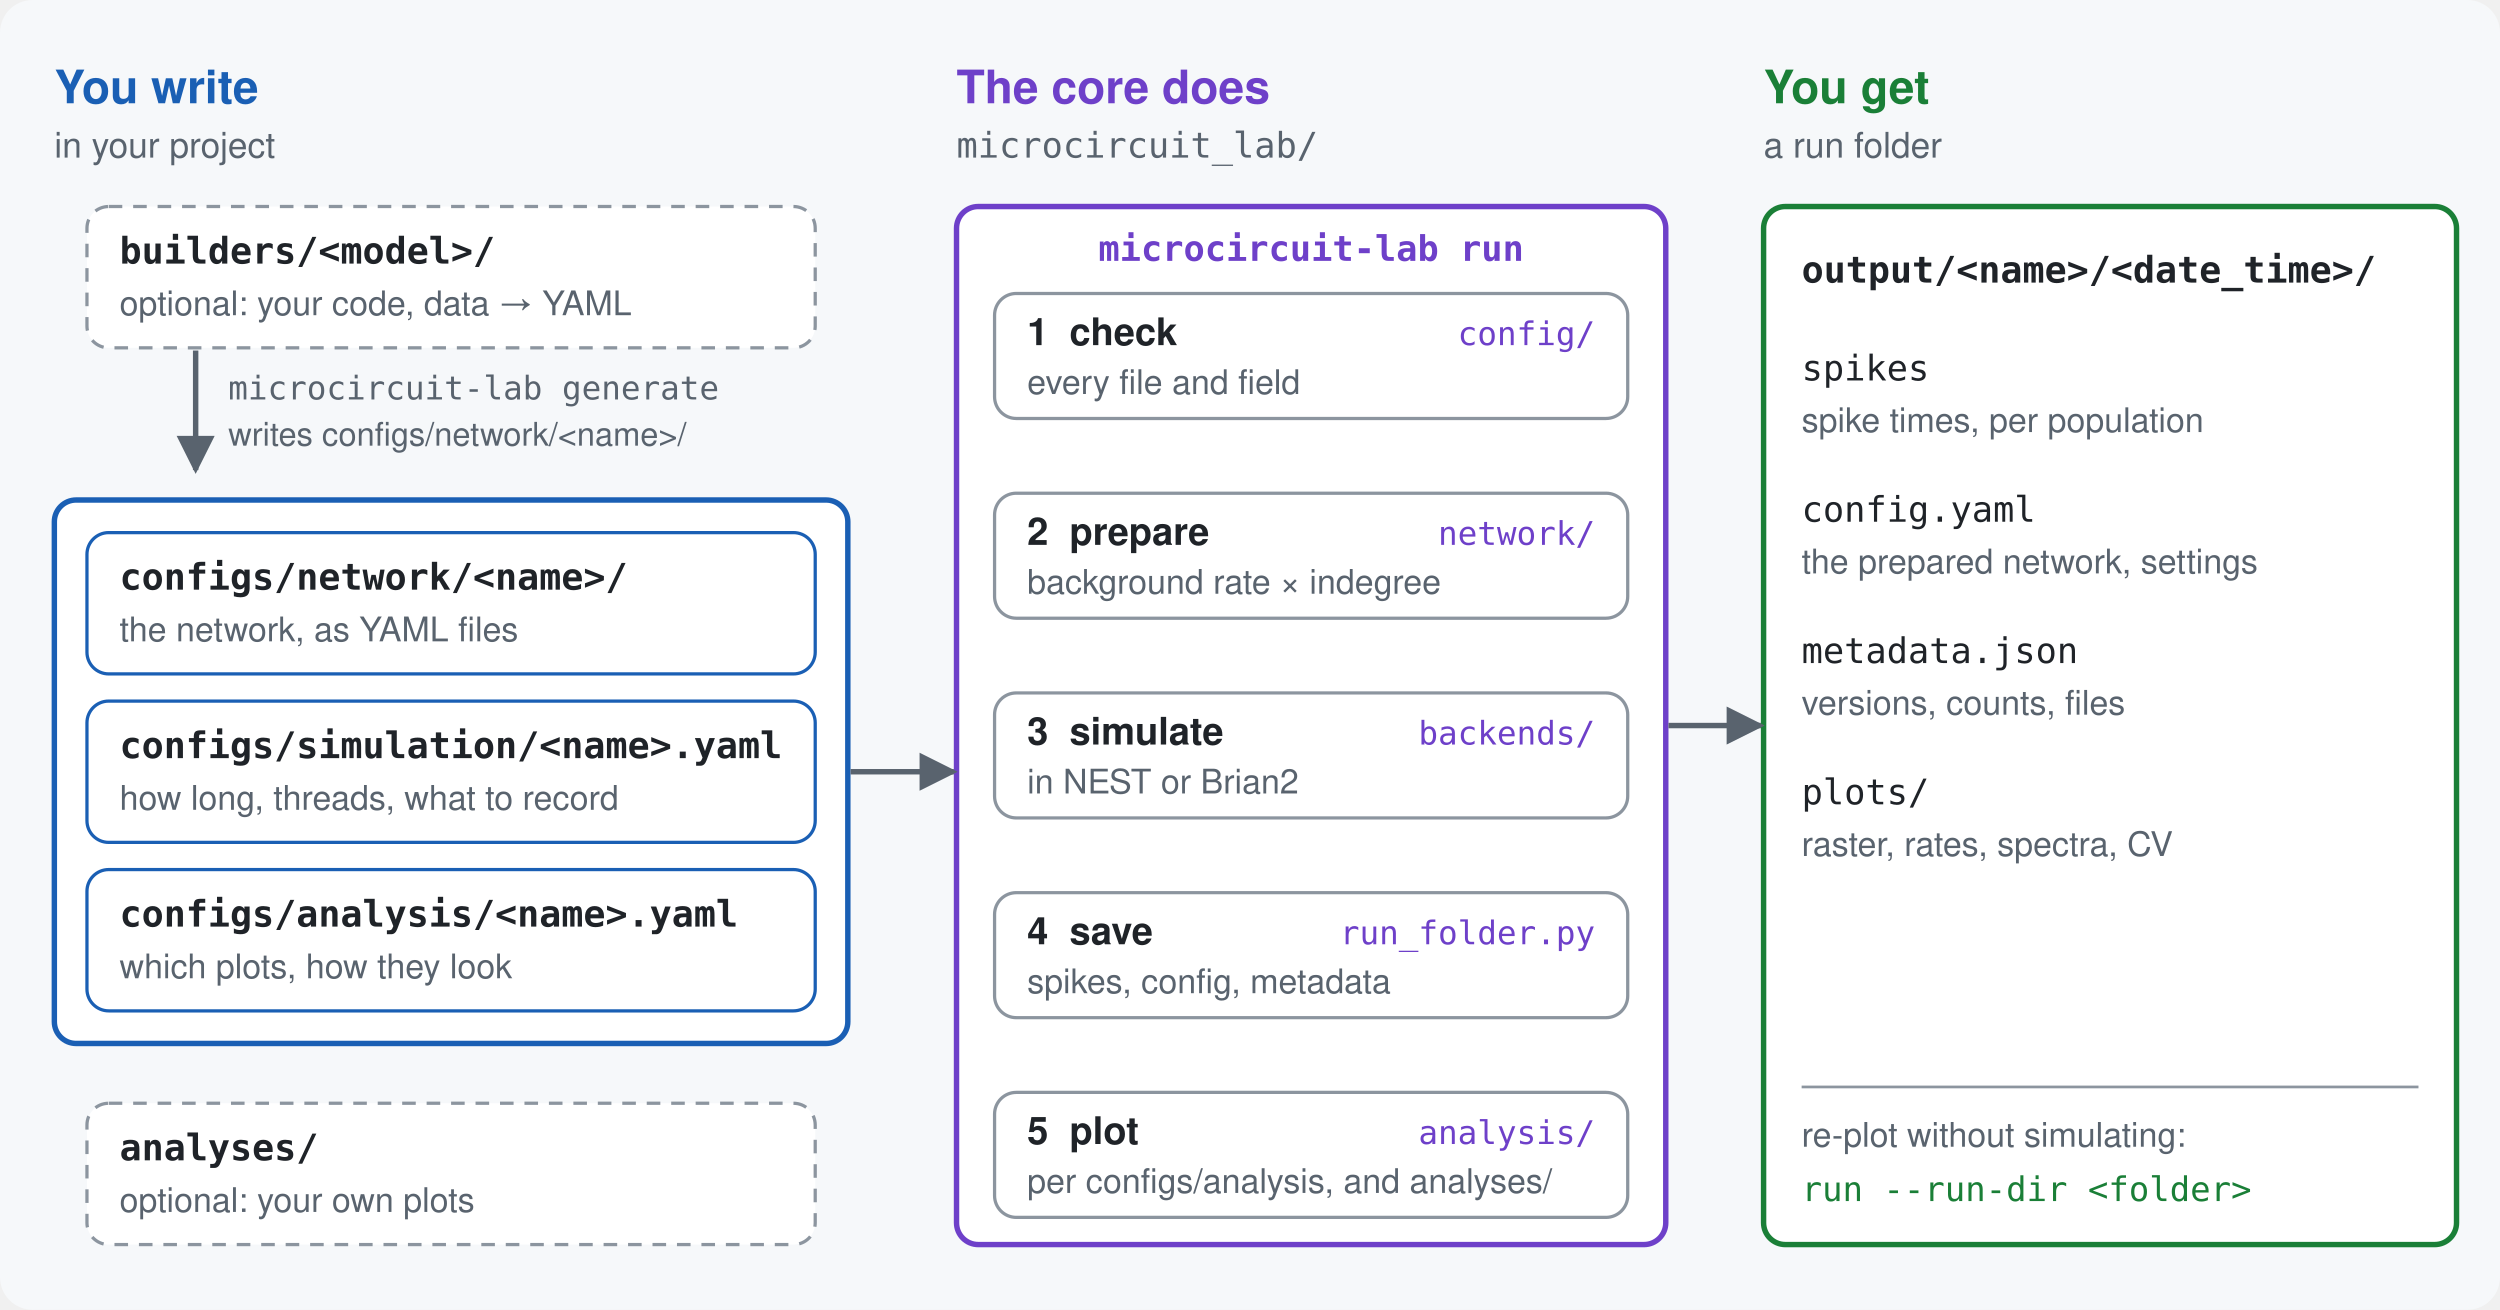
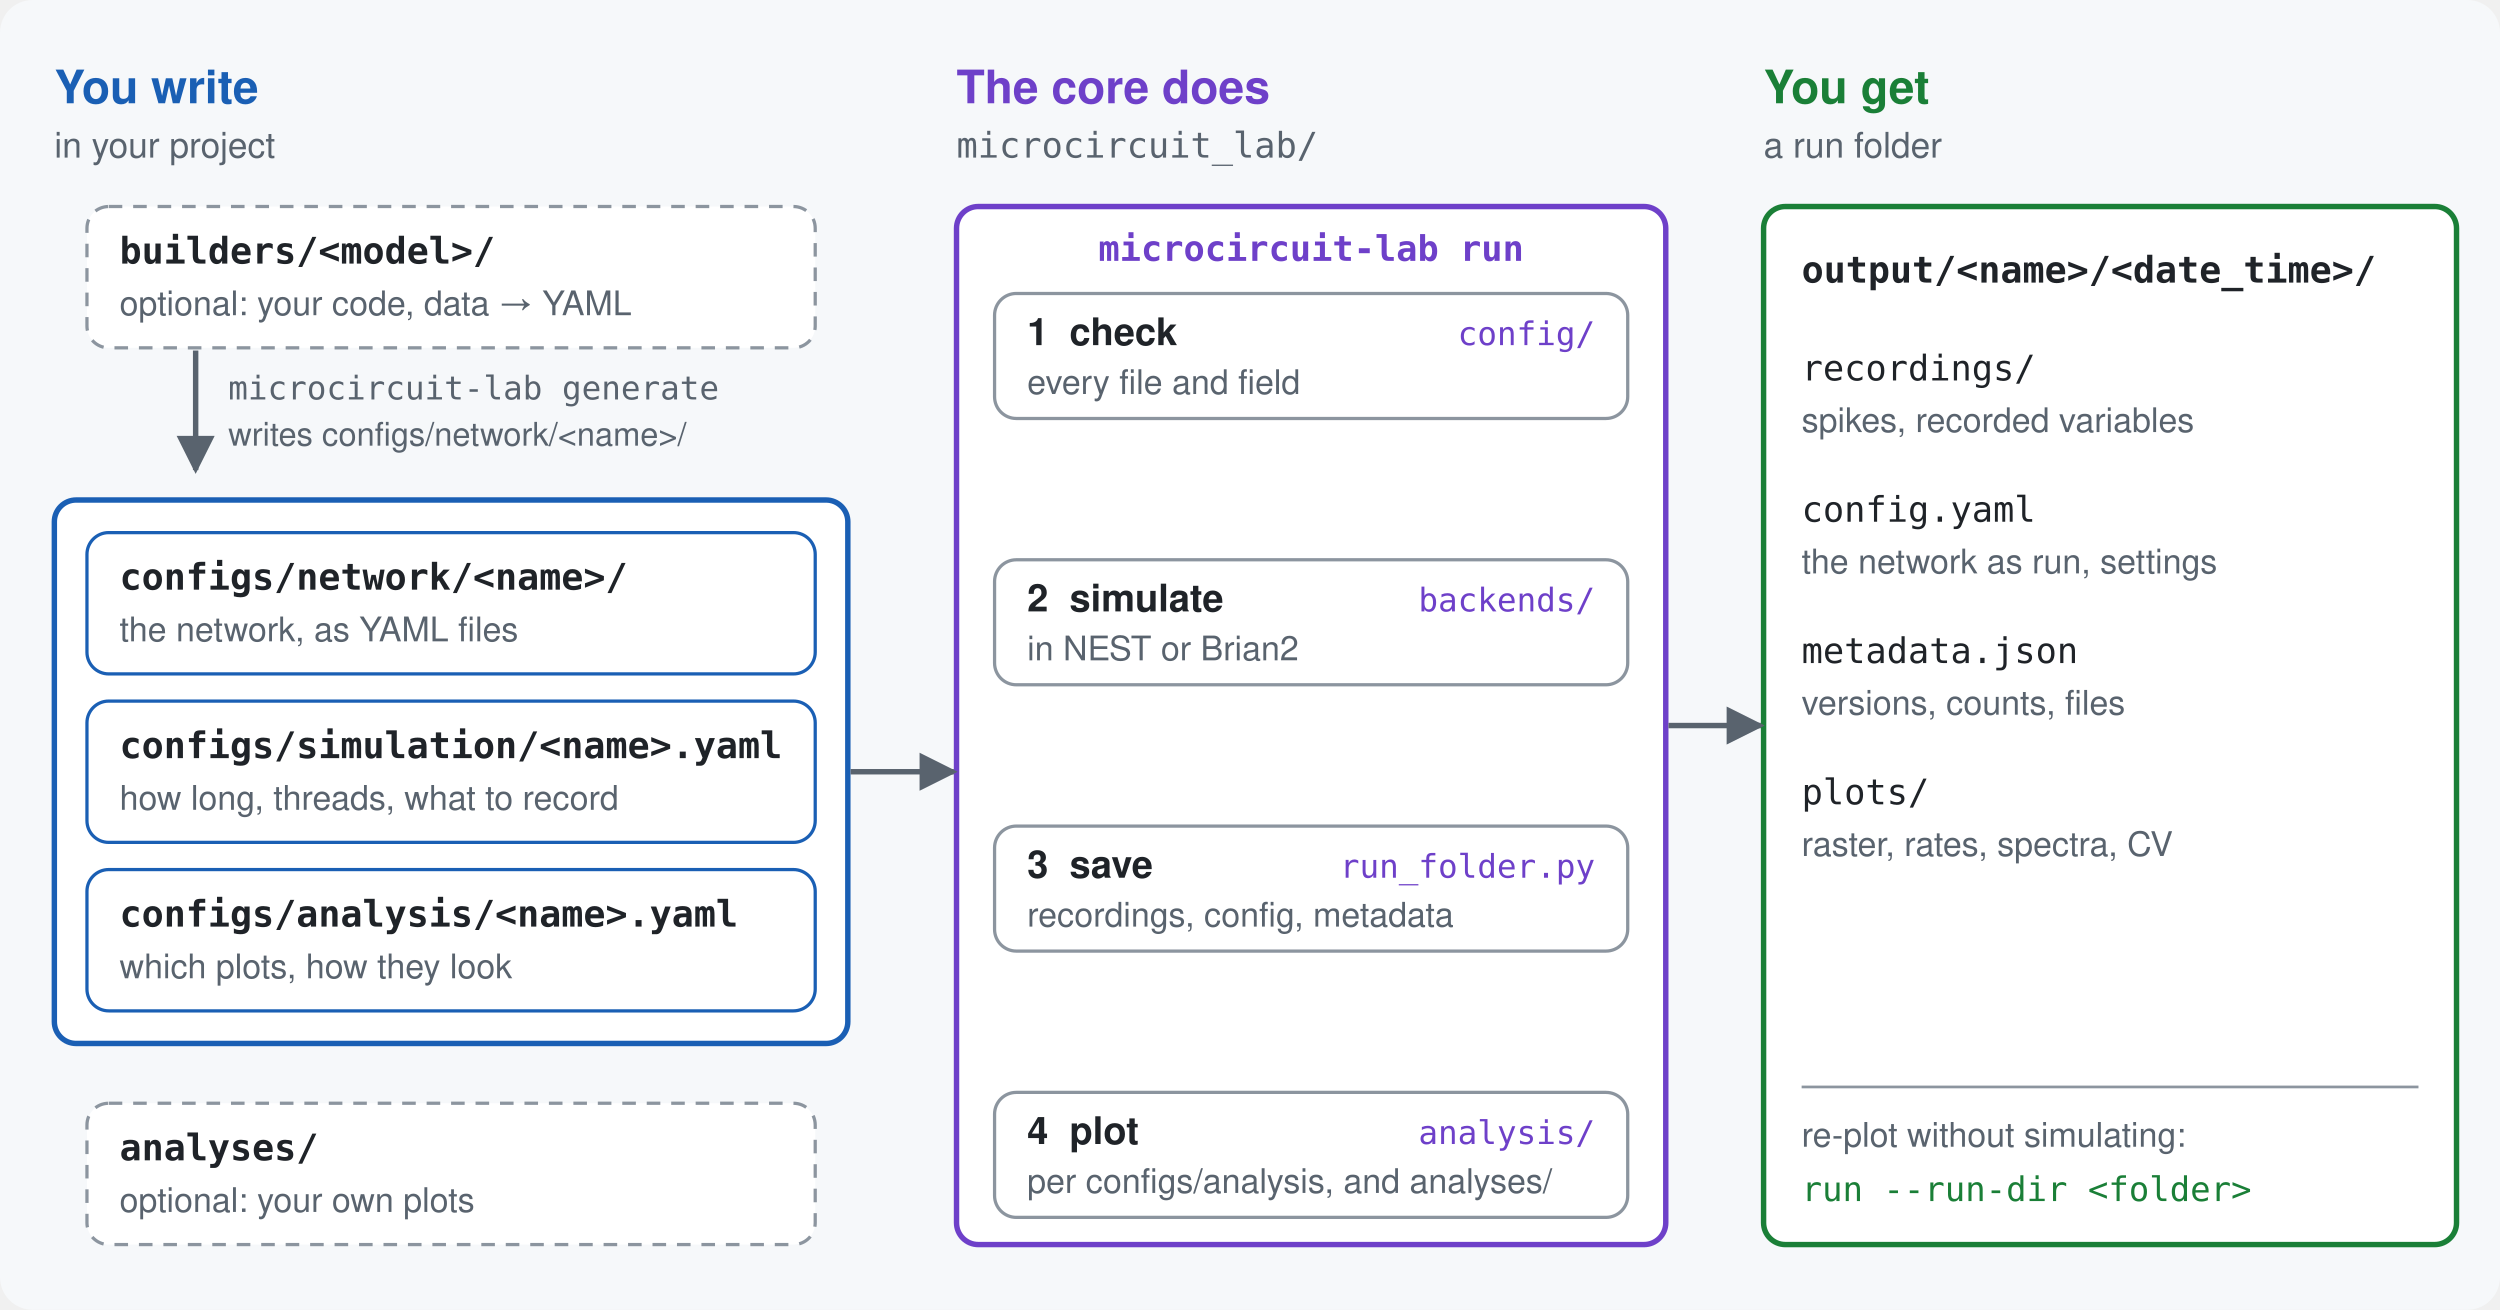
<svg xmlns="http://www.w3.org/2000/svg" width="920" height="482" viewBox="0 0 920 482" role="img" aria-label="What you write, what the core does when you run it, and what you get">
  <defs>
    <marker id="head" viewBox="0 0 10 10" refX="9" refY="5" markerWidth="7" markerHeight="7" orient="auto-start-reverse">
      <path d="M0 0 L10 5 L0 10 z" fill="#59636e" />
    </marker>
  </defs>
  <rect width="920" height="482" rx="12" fill="#f6f8fa" />
  <rect x="20" y="184" width="292" height="200" rx="8" fill="#ffffff" stroke="#1a5fb4" stroke-width="2" />
  <text x="20" y="38" font-family="-apple-system, 'Segoe UI', Helvetica, Arial, sans-serif" font-size="17" font-weight="700" fill="#1a5fb4" text-anchor="start" xml:space="preserve">You write</text>
  <text x="20" y="58" font-family="-apple-system, 'Segoe UI', Helvetica, Arial, sans-serif" font-size="13" font-weight="400" fill="#59636e" text-anchor="start" xml:space="preserve">in your project</text>
  <text x="352" y="38" font-family="-apple-system, 'Segoe UI', Helvetica, Arial, sans-serif" font-size="17" font-weight="700" fill="#6e40c9" text-anchor="start" xml:space="preserve">The core does</text>
  <text x="352" y="58" font-family="ui-monospace, SFMono-Regular, Menlo, Consolas, 'DejaVu Sans Mono', monospace" font-size="13" font-weight="400" fill="#59636e" text-anchor="start" xml:space="preserve">microcircuit_lab/</text>
  <text x="649" y="38" font-family="-apple-system, 'Segoe UI', Helvetica, Arial, sans-serif" font-size="17" font-weight="700" fill="#1a7f37" text-anchor="start" xml:space="preserve">You get</text>
  <text x="649" y="58" font-family="-apple-system, 'Segoe UI', Helvetica, Arial, sans-serif" font-size="13" font-weight="400" fill="#59636e" text-anchor="start" xml:space="preserve">a run folder</text>
  <rect x="32" y="76" width="268" height="52" rx="8" fill="#ffffff" stroke="#8c959f" stroke-width="1.2" stroke-dasharray="5 4" />
  <text x="44" y="97" font-family="ui-monospace, SFMono-Regular, Menlo, Consolas, 'DejaVu Sans Mono', monospace" font-size="13.5" font-weight="700" fill="#1f2328" text-anchor="start" xml:space="preserve">builders/&lt;model&gt;/</text>
  <text x="44" y="116" font-family="-apple-system, 'Segoe UI', Helvetica, Arial, sans-serif" font-size="12.5" font-weight="400" fill="#59636e" text-anchor="start" xml:space="preserve">optional: your code, data → YAML</text>
  <path d="M72 129 L72 173" stroke="#59636e" stroke-width="2" fill="none" marker-end="url(#head)" />
  <text x="84" y="147" font-family="ui-monospace, SFMono-Regular, Menlo, Consolas, 'DejaVu Sans Mono', monospace" font-size="12" font-weight="400" fill="#59636e" text-anchor="start" xml:space="preserve">microcircuit-lab generate</text>
  <text x="84" y="164" font-family="-apple-system, 'Segoe UI', Helvetica, Arial, sans-serif" font-size="12" font-weight="400" fill="#59636e" text-anchor="start" xml:space="preserve">writes configs/network/&lt;name&gt;/</text>
  <rect x="32" y="196" width="268" height="52" rx="8" fill="#ffffff" stroke="#1a5fb4" stroke-width="1.2" />
  <text x="44" y="217" font-family="ui-monospace, SFMono-Regular, Menlo, Consolas, 'DejaVu Sans Mono', monospace" font-size="13.5" font-weight="700" fill="#1f2328" text-anchor="start" xml:space="preserve">configs/network/&lt;name&gt;/</text>
  <text x="44" y="236" font-family="-apple-system, 'Segoe UI', Helvetica, Arial, sans-serif" font-size="12.5" font-weight="400" fill="#59636e" text-anchor="start" xml:space="preserve">the network, as YAML files</text>
  <rect x="32" y="258" width="268" height="52" rx="8" fill="#ffffff" stroke="#1a5fb4" stroke-width="1.2" />
  <text x="44" y="279" font-family="ui-monospace, SFMono-Regular, Menlo, Consolas, 'DejaVu Sans Mono', monospace" font-size="13.5" font-weight="700" fill="#1f2328" text-anchor="start" xml:space="preserve">configs/simulation/&lt;name&gt;.yaml</text>
  <text x="44" y="298" font-family="-apple-system, 'Segoe UI', Helvetica, Arial, sans-serif" font-size="12.5" font-weight="400" fill="#59636e" text-anchor="start" xml:space="preserve">how long, threads, what to record</text>
  <rect x="32" y="320" width="268" height="52" rx="8" fill="#ffffff" stroke="#1a5fb4" stroke-width="1.2" />
  <text x="44" y="341" font-family="ui-monospace, SFMono-Regular, Menlo, Consolas, 'DejaVu Sans Mono', monospace" font-size="13.5" font-weight="700" fill="#1f2328" text-anchor="start" xml:space="preserve">configs/analysis/&lt;name&gt;.yaml</text>
  <text x="44" y="360" font-family="-apple-system, 'Segoe UI', Helvetica, Arial, sans-serif" font-size="12.5" font-weight="400" fill="#59636e" text-anchor="start" xml:space="preserve">which plots, how they look</text>
  <rect x="32" y="406" width="268" height="52" rx="8" fill="#ffffff" stroke="#8c959f" stroke-width="1.2" stroke-dasharray="5 4" />
  <text x="44" y="427" font-family="ui-monospace, SFMono-Regular, Menlo, Consolas, 'DejaVu Sans Mono', monospace" font-size="13.5" font-weight="700" fill="#1f2328" text-anchor="start" xml:space="preserve">analyses/</text>
  <text x="44" y="446" font-family="-apple-system, 'Segoe UI', Helvetica, Arial, sans-serif" font-size="12.5" font-weight="400" fill="#59636e" text-anchor="start" xml:space="preserve">optional: your own plots</text>
  <rect x="352" y="76" width="261" height="382" rx="8" fill="#ffffff" stroke="#6e40c9" stroke-width="2" />
  <text x="482.5" y="96" font-family="ui-monospace, SFMono-Regular, Menlo, Consolas, 'DejaVu Sans Mono', monospace" font-size="13" font-weight="700" fill="#6e40c9" text-anchor="middle" xml:space="preserve">microcircuit-lab run</text>
  <rect x="366" y="108" width="233" height="46" rx="8" fill="#ffffff" stroke="#8c959f" stroke-width="1.2" />
  <text x="378" y="127" font-family="-apple-system, 'Segoe UI', Helvetica, Arial, sans-serif" font-size="14" font-weight="700" fill="#1f2328" text-anchor="start" xml:space="preserve">1  check</text>
  <text x="587" y="127" font-family="ui-monospace, SFMono-Regular, Menlo, Consolas, 'DejaVu Sans Mono', monospace" font-size="12" font-weight="400" fill="#6e40c9" text-anchor="end" xml:space="preserve">config/</text>
  <text x="378" y="145" font-family="-apple-system, 'Segoe UI', Helvetica, Arial, sans-serif" font-size="12.5" font-weight="400" fill="#59636e" text-anchor="start" xml:space="preserve">every file and field</text>
-   <rect x="366" y="181.5" width="233" height="46" rx="8" fill="#ffffff" stroke="#8c959f" stroke-width="1.2" />
-   <text x="378" y="200.5" font-family="-apple-system, 'Segoe UI', Helvetica, Arial, sans-serif" font-size="14" font-weight="700" fill="#1f2328" text-anchor="start" xml:space="preserve">2  prepare</text>
-   <text x="587" y="200.5" font-family="ui-monospace, SFMono-Regular, Menlo, Consolas, 'DejaVu Sans Mono', monospace" font-size="12" font-weight="400" fill="#6e40c9" text-anchor="end" xml:space="preserve">network/</text>
-   <text x="378" y="218.5" font-family="-apple-system, 'Segoe UI', Helvetica, Arial, sans-serif" font-size="12.5" font-weight="400" fill="#59636e" text-anchor="start" xml:space="preserve">background rate × indegree</text>
-   <rect x="366" y="255" width="233" height="46" rx="8" fill="#ffffff" stroke="#8c959f" stroke-width="1.2" />
-   <text x="378" y="274" font-family="-apple-system, 'Segoe UI', Helvetica, Arial, sans-serif" font-size="14" font-weight="700" fill="#1f2328" text-anchor="start" xml:space="preserve">3  simulate</text>
-   <text x="587" y="274" font-family="ui-monospace, SFMono-Regular, Menlo, Consolas, 'DejaVu Sans Mono', monospace" font-size="12" font-weight="400" fill="#6e40c9" text-anchor="end" xml:space="preserve">backends/</text>
-   <text x="378" y="292" font-family="-apple-system, 'Segoe UI', Helvetica, Arial, sans-serif" font-size="12.5" font-weight="400" fill="#59636e" text-anchor="start" xml:space="preserve">in NEST or Brian2</text>
-   <rect x="366" y="328.5" width="233" height="46" rx="8" fill="#ffffff" stroke="#8c959f" stroke-width="1.2" />
-   <text x="378" y="347.5" font-family="-apple-system, 'Segoe UI', Helvetica, Arial, sans-serif" font-size="14" font-weight="700" fill="#1f2328" text-anchor="start" xml:space="preserve">4  save</text>
-   <text x="587" y="347.5" font-family="ui-monospace, SFMono-Regular, Menlo, Consolas, 'DejaVu Sans Mono', monospace" font-size="12" font-weight="400" fill="#6e40c9" text-anchor="end" xml:space="preserve">run_folder.py</text>
-   <text x="378" y="365.5" font-family="-apple-system, 'Segoe UI', Helvetica, Arial, sans-serif" font-size="12.5" font-weight="400" fill="#59636e" text-anchor="start" xml:space="preserve">spikes, config, metadata</text>
+   <rect x="366" y="206" width="233" height="46" rx="8" fill="#ffffff" stroke="#8c959f" stroke-width="1.2" />
+   <text x="378" y="225" font-family="-apple-system, 'Segoe UI', Helvetica, Arial, sans-serif" font-size="14" font-weight="700" fill="#1f2328" text-anchor="start" xml:space="preserve">2  simulate</text>
+   <text x="587" y="225" font-family="ui-monospace, SFMono-Regular, Menlo, Consolas, 'DejaVu Sans Mono', monospace" font-size="12" font-weight="400" fill="#6e40c9" text-anchor="end" xml:space="preserve">backends/</text>
+   <text x="378" y="243" font-family="-apple-system, 'Segoe UI', Helvetica, Arial, sans-serif" font-size="12.5" font-weight="400" fill="#59636e" text-anchor="start" xml:space="preserve">in NEST or Brian2</text>
+   <rect x="366" y="304" width="233" height="46" rx="8" fill="#ffffff" stroke="#8c959f" stroke-width="1.2" />
+   <text x="378" y="323" font-family="-apple-system, 'Segoe UI', Helvetica, Arial, sans-serif" font-size="14" font-weight="700" fill="#1f2328" text-anchor="start" xml:space="preserve">3  save</text>
+   <text x="587" y="323" font-family="ui-monospace, SFMono-Regular, Menlo, Consolas, 'DejaVu Sans Mono', monospace" font-size="12" font-weight="400" fill="#6e40c9" text-anchor="end" xml:space="preserve">run_folder.py</text>
+   <text x="378" y="341" font-family="-apple-system, 'Segoe UI', Helvetica, Arial, sans-serif" font-size="12.5" font-weight="400" fill="#59636e" text-anchor="start" xml:space="preserve">recordings, config, metadata</text>
  <rect x="366" y="402" width="233" height="46" rx="8" fill="#ffffff" stroke="#8c959f" stroke-width="1.2" />
-   <text x="378" y="421" font-family="-apple-system, 'Segoe UI', Helvetica, Arial, sans-serif" font-size="14" font-weight="700" fill="#1f2328" text-anchor="start" xml:space="preserve">5  plot</text>
+   <text x="378" y="421" font-family="-apple-system, 'Segoe UI', Helvetica, Arial, sans-serif" font-size="14" font-weight="700" fill="#1f2328" text-anchor="start" xml:space="preserve">4  plot</text>
  <text x="587" y="421" font-family="ui-monospace, SFMono-Regular, Menlo, Consolas, 'DejaVu Sans Mono', monospace" font-size="12" font-weight="400" fill="#6e40c9" text-anchor="end" xml:space="preserve">analysis/</text>
  <text x="378" y="439" font-family="-apple-system, 'Segoe UI', Helvetica, Arial, sans-serif" font-size="12.5" font-weight="400" fill="#59636e" text-anchor="start" xml:space="preserve">per configs/analysis, and analyses/</text>
  <path d="M313 284 L351 284" stroke="#59636e" stroke-width="2" fill="none" marker-end="url(#head)" />
  <rect x="649" y="76" width="255" height="382" rx="8" fill="#ffffff" stroke="#1a7f37" stroke-width="2" />
  <text x="663" y="104" font-family="ui-monospace, SFMono-Regular, Menlo, Consolas, 'DejaVu Sans Mono', monospace" font-size="13.5" font-weight="700" fill="#1f2328" text-anchor="start" xml:space="preserve">output/&lt;name&gt;/&lt;date_time&gt;/</text>
-   <text x="663" y="140" font-family="ui-monospace, SFMono-Regular, Menlo, Consolas, 'DejaVu Sans Mono', monospace" font-size="13" font-weight="400" fill="#1f2328" text-anchor="start" xml:space="preserve">spikes</text>
-   <text x="663" y="159" font-family="-apple-system, 'Segoe UI', Helvetica, Arial, sans-serif" font-size="12.5" font-weight="400" fill="#59636e" text-anchor="start" xml:space="preserve">spike times, per population</text>
+   <text x="663" y="140" font-family="ui-monospace, SFMono-Regular, Menlo, Consolas, 'DejaVu Sans Mono', monospace" font-size="13" font-weight="400" fill="#1f2328" text-anchor="start" xml:space="preserve">recordings/</text>
+   <text x="663" y="159" font-family="-apple-system, 'Segoe UI', Helvetica, Arial, sans-serif" font-size="12.5" font-weight="400" fill="#59636e" text-anchor="start" xml:space="preserve">spikes, recorded variables</text>
  <text x="663" y="192" font-family="ui-monospace, SFMono-Regular, Menlo, Consolas, 'DejaVu Sans Mono', monospace" font-size="13" font-weight="400" fill="#1f2328" text-anchor="start" xml:space="preserve">config.yaml</text>
-   <text x="663" y="211" font-family="-apple-system, 'Segoe UI', Helvetica, Arial, sans-serif" font-size="12.5" font-weight="400" fill="#59636e" text-anchor="start" xml:space="preserve">the prepared network, settings</text>
+   <text x="663" y="211" font-family="-apple-system, 'Segoe UI', Helvetica, Arial, sans-serif" font-size="12.5" font-weight="400" fill="#59636e" text-anchor="start" xml:space="preserve">the network as run, settings</text>
  <text x="663" y="244" font-family="ui-monospace, SFMono-Regular, Menlo, Consolas, 'DejaVu Sans Mono', monospace" font-size="13" font-weight="400" fill="#1f2328" text-anchor="start" xml:space="preserve">metadata.json</text>
  <text x="663" y="263" font-family="-apple-system, 'Segoe UI', Helvetica, Arial, sans-serif" font-size="12.5" font-weight="400" fill="#59636e" text-anchor="start" xml:space="preserve">versions, counts, files</text>
  <text x="663" y="296" font-family="ui-monospace, SFMono-Regular, Menlo, Consolas, 'DejaVu Sans Mono', monospace" font-size="13" font-weight="400" fill="#1f2328" text-anchor="start" xml:space="preserve">plots/</text>
  <text x="663" y="315" font-family="-apple-system, 'Segoe UI', Helvetica, Arial, sans-serif" font-size="12.5" font-weight="400" fill="#59636e" text-anchor="start" xml:space="preserve">raster, rates, spectra, CV</text>
  <path d="M663 400h227" stroke="#8c959f" stroke-width="1" />
  <text x="663" y="422" font-family="-apple-system, 'Segoe UI', Helvetica, Arial, sans-serif" font-size="12.5" font-weight="400" fill="#59636e" text-anchor="start" xml:space="preserve">re-plot without simulating:</text>
  <text x="663" y="442" font-family="ui-monospace, SFMono-Regular, Menlo, Consolas, 'DejaVu Sans Mono', monospace" font-size="12.5" font-weight="400" fill="#1a7f37" text-anchor="start" xml:space="preserve">run --run-dir &lt;folder&gt;</text>
  <path d="M614 267 L648 267" stroke="#59636e" stroke-width="2" fill="none" marker-end="url(#head)" />
</svg>
